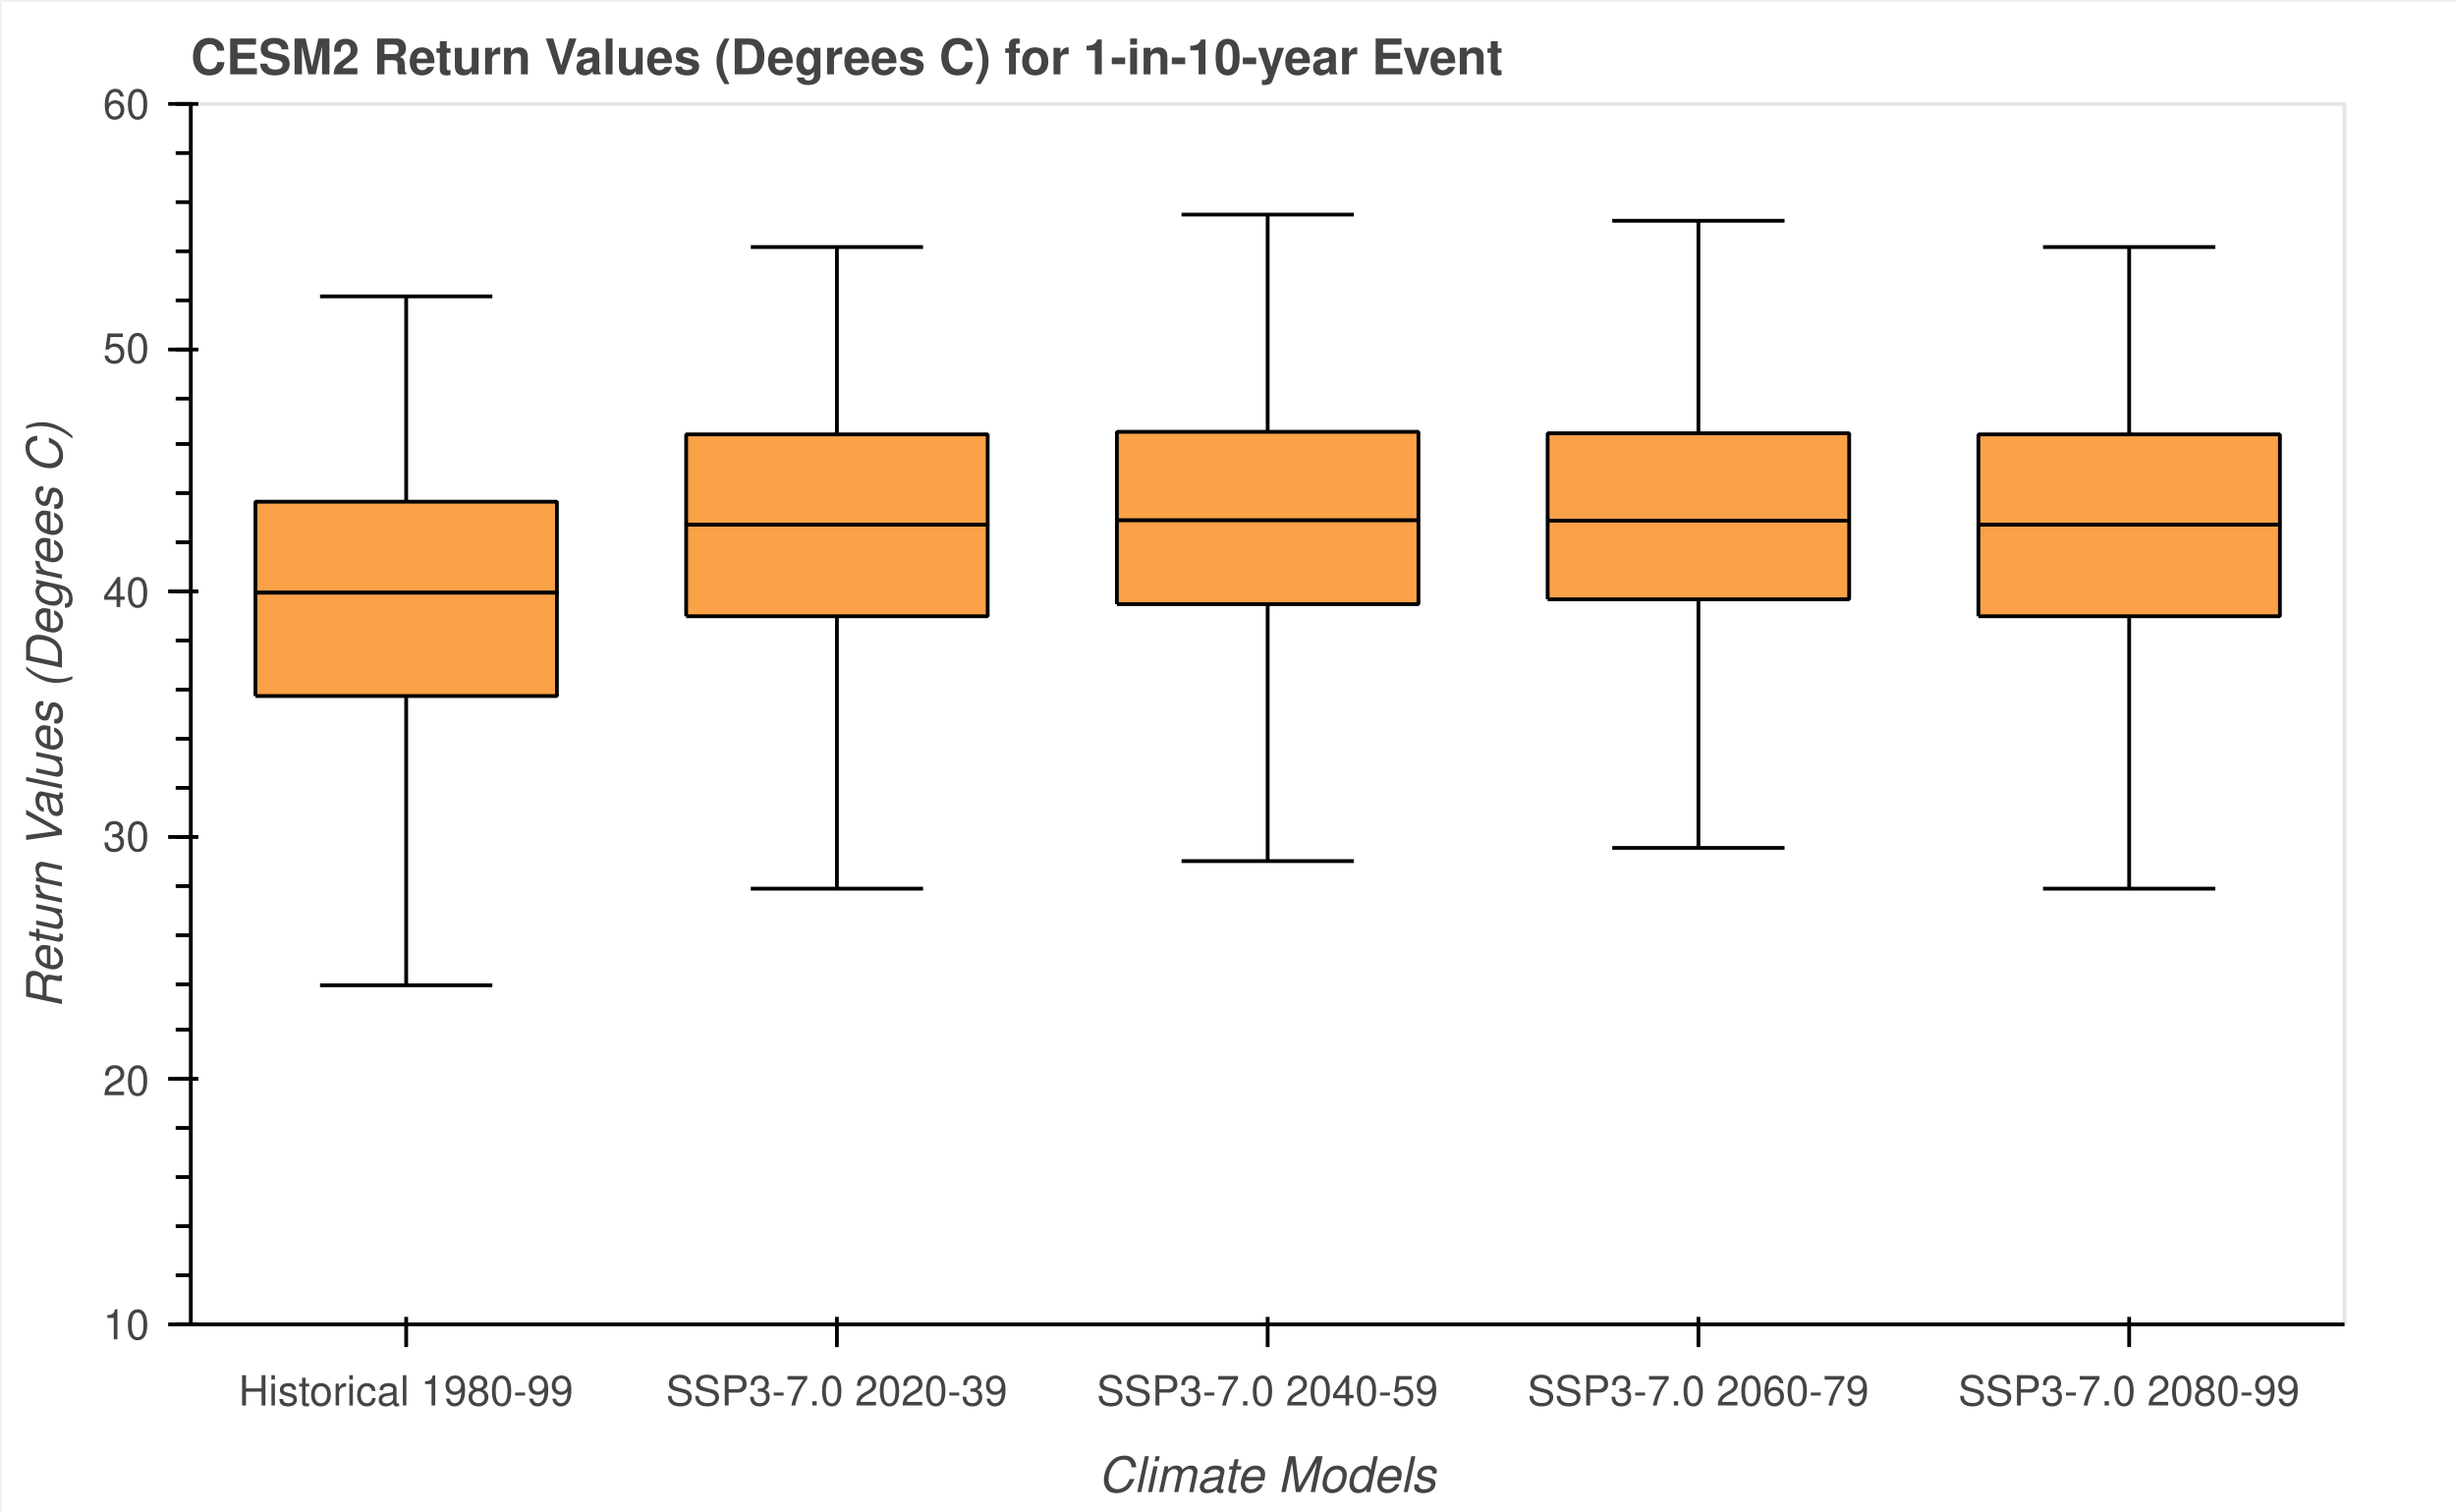
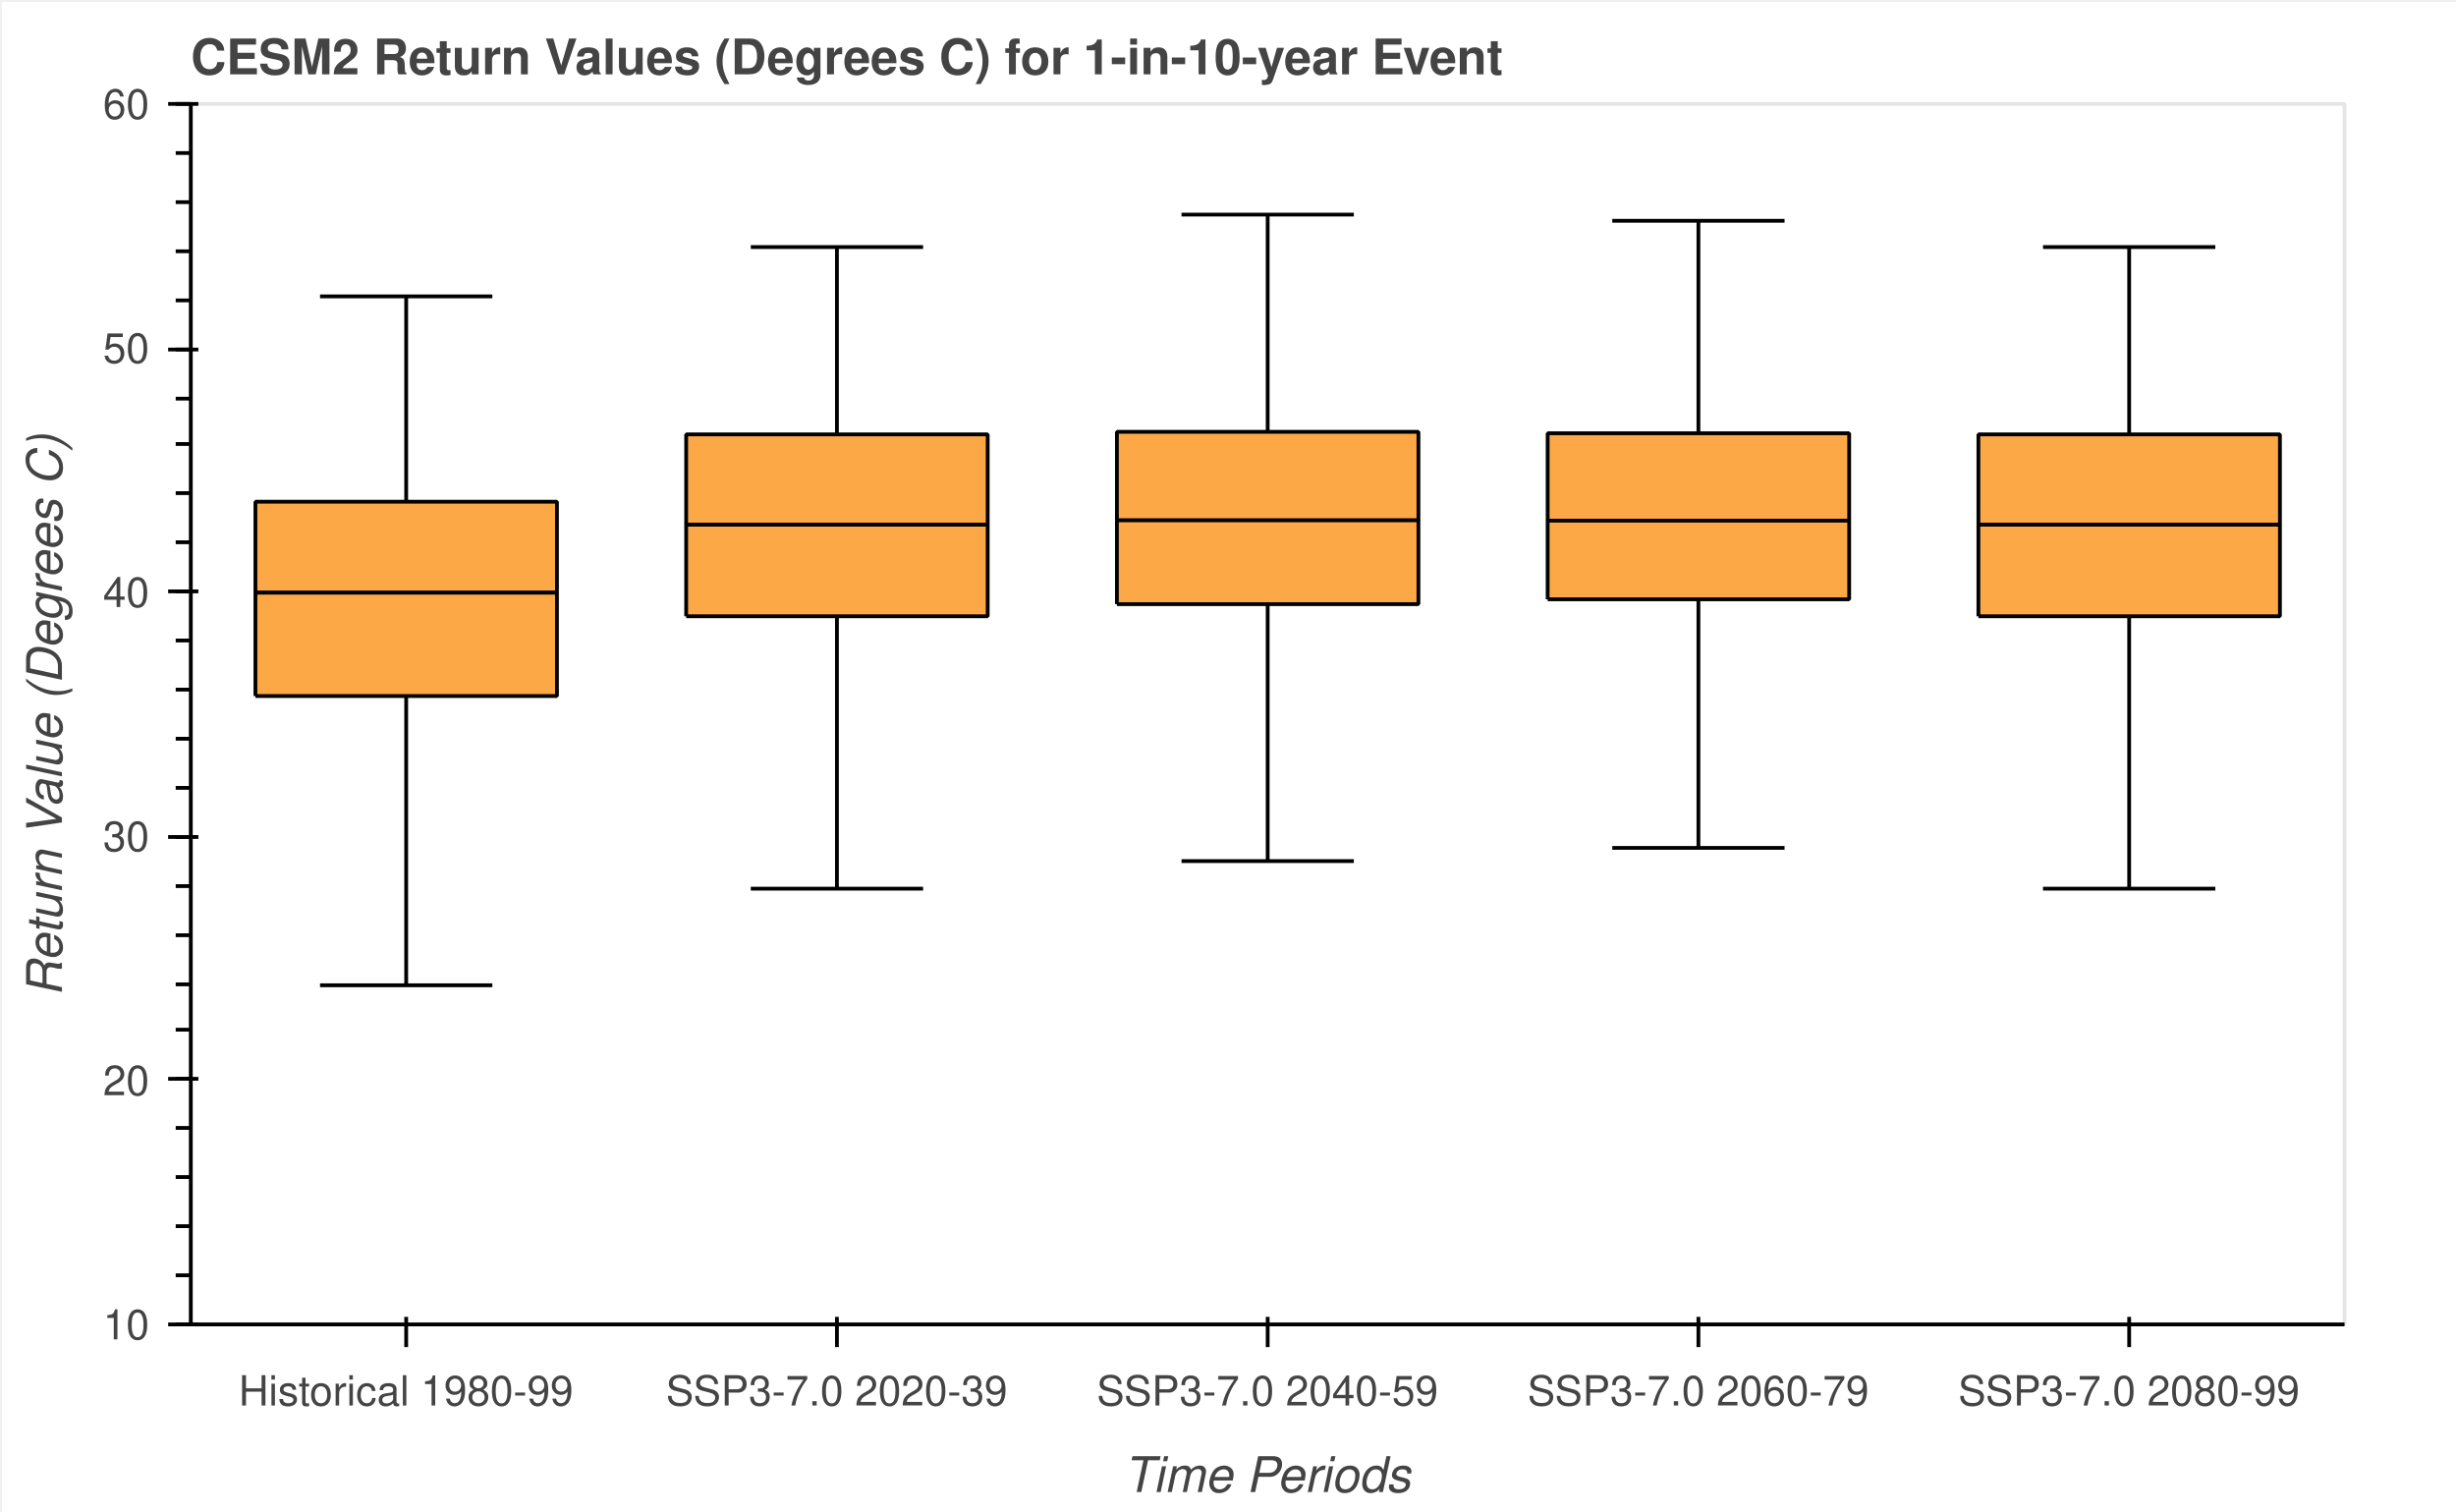
<svg xmlns="http://www.w3.org/2000/svg" version="1.1" width="650" height="400">
  <defs>
-     <clipPath id="epSueKKupiky">
+     <clipPath id="CwOIAgvoQulI">
      <path fill="none" stroke="none" d="M 50.5 27.5 L 620.5 27.5 L 620.5 350.5 L 50.5 350.5 L 50.5 27.5" />
    </clipPath>
-     <clipPath id="mwfzkAAqlvgL">
+     <clipPath id="tnBaNfTsrcPP">
      <path fill="none" stroke="none" d="M 50.5 27.5 L 620.5 27.5 L 620.5 350.5 L 50.5 350.5 L 50.5 27.5" />
    </clipPath>
-     <clipPath id="dayAowvaDFHF">
+     <clipPath id="fTLbanCbwNhc">
      <path fill="none" stroke="none" d="M 50.5 27.5 L 620.5 27.5 L 620.5 350.5 L 50.5 350.5 L 50.5 27.5" />
    </clipPath>
-     <clipPath id="wIViLNZRSCzm">
+     <clipPath id="BMTVIEwqnqLk">
      <path fill="none" stroke="none" d="M 50.5 27.5 L 620.5 27.5 L 620.5 350.5 L 50.5 350.5 L 50.5 27.5" />
    </clipPath>
-     <clipPath id="eEkDSPcTTUhc">
+     <clipPath id="GDoBrqcDENcQ">
      <path fill="none" stroke="none" d="M 50.5 27.5 L 620.5 27.5 L 620.5 350.5 L 50.5 350.5 L 50.5 27.5" />
    </clipPath>
-     <clipPath id="gJlOfCDUSSAO">
+     <clipPath id="IhovVFenqVpZ">
      <path fill="none" stroke="none" d="M 50.5 27.5 L 620.5 27.5 L 620.5 350.5 L 50.5 350.5 L 50.5 27.5" />
    </clipPath>
-     <clipPath id="ROTUtozoTtLh">
+     <clipPath id="kEwmFVnERftc">
      <path fill="none" stroke="none" d="M 50.5 27.5 L 620.5 27.5 L 620.5 350.5 L 50.5 350.5 L 50.5 27.5" />
    </clipPath>
-     <clipPath id="JnchcpizWlfT">
+     <clipPath id="BudzVfXBqUTv">
      <path fill="none" stroke="none" d="M 50.5 27.5 L 620.5 27.5 L 620.5 350.5 L 50.5 350.5 L 50.5 27.5" />
    </clipPath>
-     <clipPath id="LpipofBiawGT">
+     <clipPath id="nRSdhslTQaDK">
      <path fill="none" stroke="none" d="M 50.5 27.5 L 620.5 27.5 L 620.5 350.5 L 50.5 350.5 L 50.5 27.5" />
    </clipPath>
-     <clipPath id="aFsggdEosNKV">
+     <clipPath id="CoSgQIkposty">
      <path fill="none" stroke="none" d="M 50.5 27.5 L 620.5 27.5 L 620.5 350.5 L 50.5 350.5 L 50.5 27.5" />
    </clipPath>
-     <clipPath id="GIJHMwMSsuqb">
+     <clipPath id="kZhhbkITehXH">
      <path fill="none" stroke="none" d="M 50.5 27.5 L 620.5 27.5 L 620.5 350.5 L 50.5 350.5 L 50.5 27.5" />
    </clipPath>
  </defs>
  <path fill="rgb(255,255,255)" stroke="none" paint-order="stroke" d="M 0.5 0.5 L 650.5 0.5 L 650.5 400.5 L 0.5 400.5 L 0.5 0.5" fill-opacity="1" />
  <rect fill="#FFFFFF" stroke="none" x="50" y="27" width="570" height="323" transform="matrix(1, 0, 0, 1, 0.5, 0.5)" />
  <path fill="rgb(255,255,255)" stroke="none" paint-order="stroke" d="M 50.5 27.5 L 620.5 27.5 L 620.5 350.5 L 50.5 350.5 L 50.5 27.5" fill-opacity="1" />
  <path fill="none" stroke="rgb(229,229,229)" paint-order="fill" d="M 50.5 27.5 L 620.5 27.5 L 620.5 350.5 L 50.5 350.5 L 50.5 27.5" stroke-opacity="1" stroke-linejoin="bevel" stroke-miterlimit="10" stroke-dasharray="" />
-   <path fill="none" stroke="rgb(0,0,0)" paint-order="fill" d="M 107.5 78.432 L 107.5 132.773" stroke-opacity="1" stroke-linejoin="bevel" stroke-miterlimit="10" stroke-dasharray="" clip-path="url(#wIViLNZRSCzm)" />
-   <path fill="none" stroke="rgb(0,0,0)" paint-order="fill" d="M 221.5 65.385 L 221.5 114.958" stroke-opacity="1" stroke-linejoin="bevel" stroke-miterlimit="10" stroke-dasharray="" clip-path="url(#wIViLNZRSCzm)" />
-   <path fill="none" stroke="rgb(0,0,0)" paint-order="fill" d="M 335.5 56.795 L 335.5 114.282" stroke-opacity="1" stroke-linejoin="bevel" stroke-miterlimit="10" stroke-dasharray="" clip-path="url(#wIViLNZRSCzm)" />
-   <path fill="none" stroke="rgb(0,0,0)" paint-order="fill" d="M 449.5 58.426 L 449.5 114.664" stroke-opacity="1" stroke-linejoin="bevel" stroke-miterlimit="10" stroke-dasharray="" clip-path="url(#wIViLNZRSCzm)" />
-   <path fill="none" stroke="rgb(0,0,0)" paint-order="fill" d="M 563.5 65.385 L 563.5 114.958" stroke-opacity="1" stroke-linejoin="bevel" stroke-miterlimit="10" stroke-dasharray="" clip-path="url(#wIViLNZRSCzm)" />
-   <path fill="none" stroke="rgb(0,0,0)" paint-order="fill" d="M 107.5 260.75 L 107.5 184.2" stroke-opacity="1" stroke-linejoin="bevel" stroke-miterlimit="10" stroke-dasharray="" clip-path="url(#eEkDSPcTTUhc)" />
-   <path fill="none" stroke="rgb(0,0,0)" paint-order="fill" d="M 221.5 235.173 L 221.5 163.089" stroke-opacity="1" stroke-linejoin="bevel" stroke-miterlimit="10" stroke-dasharray="" clip-path="url(#eEkDSPcTTUhc)" />
-   <path fill="none" stroke="rgb(0,0,0)" paint-order="fill" d="M 335.5 227.878 L 335.5 159.88" stroke-opacity="1" stroke-linejoin="bevel" stroke-miterlimit="10" stroke-dasharray="" clip-path="url(#eEkDSPcTTUhc)" />
-   <path fill="none" stroke="rgb(0,0,0)" paint-order="fill" d="M 449.5 224.388 L 449.5 158.598" stroke-opacity="1" stroke-linejoin="bevel" stroke-miterlimit="10" stroke-dasharray="" clip-path="url(#eEkDSPcTTUhc)" />
-   <path fill="none" stroke="rgb(0,0,0)" paint-order="fill" d="M 563.5 235.173 L 563.5 163.089" stroke-opacity="1" stroke-linejoin="bevel" stroke-miterlimit="10" stroke-dasharray="" clip-path="url(#eEkDSPcTTUhc)" />
-   <path fill="none" stroke="rgb(0,0,0)" paint-order="fill" d="M 84.7 260.75 L 130.3 260.75" stroke-opacity="1" stroke-linejoin="bevel" stroke-miterlimit="10" stroke-dasharray="" clip-path="url(#gJlOfCDUSSAO)" />
-   <path fill="none" stroke="rgb(0,0,0)" paint-order="fill" d="M 198.7 235.173 L 244.3 235.173" stroke-opacity="1" stroke-linejoin="bevel" stroke-miterlimit="10" stroke-dasharray="" clip-path="url(#gJlOfCDUSSAO)" />
-   <path fill="none" stroke="rgb(0,0,0)" paint-order="fill" d="M 312.7 227.878 L 358.3 227.878" stroke-opacity="1" stroke-linejoin="bevel" stroke-miterlimit="10" stroke-dasharray="" clip-path="url(#gJlOfCDUSSAO)" />
-   <path fill="none" stroke="rgb(0,0,0)" paint-order="fill" d="M 426.7 224.388 L 472.3 224.388" stroke-opacity="1" stroke-linejoin="bevel" stroke-miterlimit="10" stroke-dasharray="" clip-path="url(#gJlOfCDUSSAO)" />
-   <path fill="none" stroke="rgb(0,0,0)" paint-order="fill" d="M 540.7 235.173 L 586.3 235.173" stroke-opacity="1" stroke-linejoin="bevel" stroke-miterlimit="10" stroke-dasharray="" clip-path="url(#gJlOfCDUSSAO)" />
-   <path fill="none" stroke="rgb(0,0,0)" paint-order="fill" d="M 84.7 78.432 L 130.3 78.432" stroke-opacity="1" stroke-linejoin="bevel" stroke-miterlimit="10" stroke-dasharray="" clip-path="url(#ROTUtozoTtLh)" />
-   <path fill="none" stroke="rgb(0,0,0)" paint-order="fill" d="M 198.7 65.385 L 244.3 65.385" stroke-opacity="1" stroke-linejoin="bevel" stroke-miterlimit="10" stroke-dasharray="" clip-path="url(#ROTUtozoTtLh)" />
-   <path fill="none" stroke="rgb(0,0,0)" paint-order="fill" d="M 312.7 56.795 L 358.3 56.795" stroke-opacity="1" stroke-linejoin="bevel" stroke-miterlimit="10" stroke-dasharray="" clip-path="url(#ROTUtozoTtLh)" />
-   <path fill="none" stroke="rgb(0,0,0)" paint-order="fill" d="M 426.7 58.426 L 472.3 58.426" stroke-opacity="1" stroke-linejoin="bevel" stroke-miterlimit="10" stroke-dasharray="" clip-path="url(#ROTUtozoTtLh)" />
-   <path fill="none" stroke="rgb(0,0,0)" paint-order="fill" d="M 540.7 65.385 L 586.3 65.385" stroke-opacity="1" stroke-linejoin="bevel" stroke-miterlimit="10" stroke-dasharray="" clip-path="url(#ROTUtozoTtLh)" />
-   <path fill="rgb(251,161,72)" stroke="rgb(0,0,0)" paint-order="fill" d="M 67.6 156.849 L 147.4 156.849 L 147.4 132.773 L 67.6 132.773 L 67.6 156.849" fill-opacity="1" clip-path="url(#JnchcpizWlfT)" stroke-opacity="1" stroke-linejoin="bevel" stroke-miterlimit="10" stroke-dasharray="" />
-   <path fill="rgb(251,161,72)" stroke="rgb(0,0,0)" paint-order="fill" d="M 181.6 138.852 L 261.4 138.852 L 261.4 114.958 L 181.6 114.958 L 181.6 138.852" fill-opacity="1" clip-path="url(#JnchcpizWlfT)" stroke-opacity="1" stroke-linejoin="bevel" stroke-miterlimit="10" stroke-dasharray="" />
-   <path fill="rgb(251,161,72)" stroke="rgb(0,0,0)" paint-order="fill" d="M 295.6 137.703 L 375.4 137.703 L 375.4 114.282 L 295.6 114.282 L 295.6 137.703" fill-opacity="1" clip-path="url(#JnchcpizWlfT)" stroke-opacity="1" stroke-linejoin="bevel" stroke-miterlimit="10" stroke-dasharray="" />
-   <path fill="rgb(251,161,72)" stroke="rgb(0,0,0)" paint-order="fill" d="M 409.6 137.786 L 489.4 137.786 L 489.4 114.664 L 409.6 114.664 L 409.6 137.786" fill-opacity="1" clip-path="url(#JnchcpizWlfT)" stroke-opacity="1" stroke-linejoin="bevel" stroke-miterlimit="10" stroke-dasharray="" />
-   <path fill="rgb(251,161,72)" stroke="rgb(0,0,0)" paint-order="fill" d="M 523.6 138.852 L 603.4 138.852 L 603.4 114.958 L 523.6 114.958 L 523.6 138.852" fill-opacity="1" clip-path="url(#JnchcpizWlfT)" stroke-opacity="1" stroke-linejoin="bevel" stroke-miterlimit="10" stroke-dasharray="" />
-   <path fill="rgb(251,161,72)" stroke="rgb(0,0,0)" paint-order="fill" d="M 67.6 184.2 L 147.4 184.2 L 147.4 156.849 L 67.6 156.849 L 67.6 184.2" fill-opacity="1" clip-path="url(#LpipofBiawGT)" stroke-opacity="1" stroke-linejoin="bevel" stroke-miterlimit="10" stroke-dasharray="" />
-   <path fill="rgb(251,161,72)" stroke="rgb(0,0,0)" paint-order="fill" d="M 181.6 163.089 L 261.4 163.089 L 261.4 138.852 L 181.6 138.852 L 181.6 163.089" fill-opacity="1" clip-path="url(#LpipofBiawGT)" stroke-opacity="1" stroke-linejoin="bevel" stroke-miterlimit="10" stroke-dasharray="" />
-   <path fill="rgb(251,161,72)" stroke="rgb(0,0,0)" paint-order="fill" d="M 295.6 159.88 L 375.4 159.88 L 375.4 137.703 L 295.6 137.703 L 295.6 159.88" fill-opacity="1" clip-path="url(#LpipofBiawGT)" stroke-opacity="1" stroke-linejoin="bevel" stroke-miterlimit="10" stroke-dasharray="" />
-   <path fill="rgb(251,161,72)" stroke="rgb(0,0,0)" paint-order="fill" d="M 409.6 158.598 L 489.4 158.598 L 489.4 137.786 L 409.6 137.786 L 409.6 158.598" fill-opacity="1" clip-path="url(#LpipofBiawGT)" stroke-opacity="1" stroke-linejoin="bevel" stroke-miterlimit="10" stroke-dasharray="" />
-   <path fill="rgb(251,161,72)" stroke="rgb(0,0,0)" paint-order="fill" d="M 523.6 163.089 L 603.4 163.089 L 603.4 138.852 L 523.6 138.852 L 523.6 163.089" fill-opacity="1" clip-path="url(#LpipofBiawGT)" stroke-opacity="1" stroke-linejoin="bevel" stroke-miterlimit="10" stroke-dasharray="" />
+   <path fill="none" stroke="rgb(0,0,0)" paint-order="fill" d="M 107.5 78.432 L 107.5 132.773" stroke-opacity="1" stroke-linejoin="bevel" stroke-miterlimit="10" stroke-dasharray="" clip-path="url(#BMTVIEwqnqLk)" />
+   <path fill="none" stroke="rgb(0,0,0)" paint-order="fill" d="M 221.5 65.385 L 221.5 114.958" stroke-opacity="1" stroke-linejoin="bevel" stroke-miterlimit="10" stroke-dasharray="" clip-path="url(#BMTVIEwqnqLk)" />
+   <path fill="none" stroke="rgb(0,0,0)" paint-order="fill" d="M 335.5 56.795 L 335.5 114.282" stroke-opacity="1" stroke-linejoin="bevel" stroke-miterlimit="10" stroke-dasharray="" clip-path="url(#BMTVIEwqnqLk)" />
+   <path fill="none" stroke="rgb(0,0,0)" paint-order="fill" d="M 449.5 58.426 L 449.5 114.664" stroke-opacity="1" stroke-linejoin="bevel" stroke-miterlimit="10" stroke-dasharray="" clip-path="url(#BMTVIEwqnqLk)" />
+   <path fill="none" stroke="rgb(0,0,0)" paint-order="fill" d="M 563.5 65.385 L 563.5 114.958" stroke-opacity="1" stroke-linejoin="bevel" stroke-miterlimit="10" stroke-dasharray="" clip-path="url(#BMTVIEwqnqLk)" />
+   <path fill="none" stroke="rgb(0,0,0)" paint-order="fill" d="M 107.5 260.75 L 107.5 184.2" stroke-opacity="1" stroke-linejoin="bevel" stroke-miterlimit="10" stroke-dasharray="" clip-path="url(#GDoBrqcDENcQ)" />
+   <path fill="none" stroke="rgb(0,0,0)" paint-order="fill" d="M 221.5 235.173 L 221.5 163.089" stroke-opacity="1" stroke-linejoin="bevel" stroke-miterlimit="10" stroke-dasharray="" clip-path="url(#GDoBrqcDENcQ)" />
+   <path fill="none" stroke="rgb(0,0,0)" paint-order="fill" d="M 335.5 227.878 L 335.5 159.88" stroke-opacity="1" stroke-linejoin="bevel" stroke-miterlimit="10" stroke-dasharray="" clip-path="url(#GDoBrqcDENcQ)" />
+   <path fill="none" stroke="rgb(0,0,0)" paint-order="fill" d="M 449.5 224.388 L 449.5 158.598" stroke-opacity="1" stroke-linejoin="bevel" stroke-miterlimit="10" stroke-dasharray="" clip-path="url(#GDoBrqcDENcQ)" />
+   <path fill="none" stroke="rgb(0,0,0)" paint-order="fill" d="M 563.5 235.173 L 563.5 163.089" stroke-opacity="1" stroke-linejoin="bevel" stroke-miterlimit="10" stroke-dasharray="" clip-path="url(#GDoBrqcDENcQ)" />
+   <path fill="none" stroke="rgb(0,0,0)" paint-order="fill" d="M 84.7 260.75 L 130.3 260.75" stroke-opacity="1" stroke-linejoin="bevel" stroke-miterlimit="10" stroke-dasharray="" clip-path="url(#IhovVFenqVpZ)" />
+   <path fill="none" stroke="rgb(0,0,0)" paint-order="fill" d="M 198.7 235.173 L 244.3 235.173" stroke-opacity="1" stroke-linejoin="bevel" stroke-miterlimit="10" stroke-dasharray="" clip-path="url(#IhovVFenqVpZ)" />
+   <path fill="none" stroke="rgb(0,0,0)" paint-order="fill" d="M 312.7 227.878 L 358.3 227.878" stroke-opacity="1" stroke-linejoin="bevel" stroke-miterlimit="10" stroke-dasharray="" clip-path="url(#IhovVFenqVpZ)" />
+   <path fill="none" stroke="rgb(0,0,0)" paint-order="fill" d="M 426.7 224.388 L 472.3 224.388" stroke-opacity="1" stroke-linejoin="bevel" stroke-miterlimit="10" stroke-dasharray="" clip-path="url(#IhovVFenqVpZ)" />
+   <path fill="none" stroke="rgb(0,0,0)" paint-order="fill" d="M 540.7 235.173 L 586.3 235.173" stroke-opacity="1" stroke-linejoin="bevel" stroke-miterlimit="10" stroke-dasharray="" clip-path="url(#IhovVFenqVpZ)" />
+   <path fill="none" stroke="rgb(0,0,0)" paint-order="fill" d="M 84.7 78.432 L 130.3 78.432" stroke-opacity="1" stroke-linejoin="bevel" stroke-miterlimit="10" stroke-dasharray="" clip-path="url(#kEwmFVnERftc)" />
+   <path fill="none" stroke="rgb(0,0,0)" paint-order="fill" d="M 198.7 65.385 L 244.3 65.385" stroke-opacity="1" stroke-linejoin="bevel" stroke-miterlimit="10" stroke-dasharray="" clip-path="url(#kEwmFVnERftc)" />
+   <path fill="none" stroke="rgb(0,0,0)" paint-order="fill" d="M 312.7 56.795 L 358.3 56.795" stroke-opacity="1" stroke-linejoin="bevel" stroke-miterlimit="10" stroke-dasharray="" clip-path="url(#kEwmFVnERftc)" />
+   <path fill="none" stroke="rgb(0,0,0)" paint-order="fill" d="M 426.7 58.426 L 472.3 58.426" stroke-opacity="1" stroke-linejoin="bevel" stroke-miterlimit="10" stroke-dasharray="" clip-path="url(#kEwmFVnERftc)" />
+   <path fill="none" stroke="rgb(0,0,0)" paint-order="fill" d="M 540.7 65.385 L 586.3 65.385" stroke-opacity="1" stroke-linejoin="bevel" stroke-miterlimit="10" stroke-dasharray="" clip-path="url(#kEwmFVnERftc)" />
+   <path fill="rgb(253,168,71)" stroke="rgb(0,0,0)" paint-order="fill" d="M 67.6 156.849 L 147.4 156.849 L 147.4 132.773 L 67.6 132.773 L 67.6 156.849" fill-opacity="1" clip-path="url(#BudzVfXBqUTv)" stroke-opacity="1" stroke-linejoin="bevel" stroke-miterlimit="10" stroke-dasharray="" />
+   <path fill="rgb(253,168,71)" stroke="rgb(0,0,0)" paint-order="fill" d="M 181.6 138.852 L 261.4 138.852 L 261.4 114.958 L 181.6 114.958 L 181.6 138.852" fill-opacity="1" clip-path="url(#BudzVfXBqUTv)" stroke-opacity="1" stroke-linejoin="bevel" stroke-miterlimit="10" stroke-dasharray="" />
+   <path fill="rgb(253,168,71)" stroke="rgb(0,0,0)" paint-order="fill" d="M 295.6 137.703 L 375.4 137.703 L 375.4 114.282 L 295.6 114.282 L 295.6 137.703" fill-opacity="1" clip-path="url(#BudzVfXBqUTv)" stroke-opacity="1" stroke-linejoin="bevel" stroke-miterlimit="10" stroke-dasharray="" />
+   <path fill="rgb(253,168,71)" stroke="rgb(0,0,0)" paint-order="fill" d="M 409.6 137.786 L 489.4 137.786 L 489.4 114.664 L 409.6 114.664 L 409.6 137.786" fill-opacity="1" clip-path="url(#BudzVfXBqUTv)" stroke-opacity="1" stroke-linejoin="bevel" stroke-miterlimit="10" stroke-dasharray="" />
+   <path fill="rgb(253,168,71)" stroke="rgb(0,0,0)" paint-order="fill" d="M 523.6 138.852 L 603.4 138.852 L 603.4 114.958 L 523.6 114.958 L 523.6 138.852" fill-opacity="1" clip-path="url(#BudzVfXBqUTv)" stroke-opacity="1" stroke-linejoin="bevel" stroke-miterlimit="10" stroke-dasharray="" />
+   <path fill="rgb(253,168,71)" stroke="rgb(0,0,0)" paint-order="fill" d="M 67.6 184.2 L 147.4 184.2 L 147.4 156.849 L 67.6 156.849 L 67.6 184.2" fill-opacity="1" clip-path="url(#nRSdhslTQaDK)" stroke-opacity="1" stroke-linejoin="bevel" stroke-miterlimit="10" stroke-dasharray="" />
+   <path fill="rgb(253,168,71)" stroke="rgb(0,0,0)" paint-order="fill" d="M 181.6 163.089 L 261.4 163.089 L 261.4 138.852 L 181.6 138.852 L 181.6 163.089" fill-opacity="1" clip-path="url(#nRSdhslTQaDK)" stroke-opacity="1" stroke-linejoin="bevel" stroke-miterlimit="10" stroke-dasharray="" />
+   <path fill="rgb(253,168,71)" stroke="rgb(0,0,0)" paint-order="fill" d="M 295.6 159.88 L 375.4 159.88 L 375.4 137.703 L 295.6 137.703 L 295.6 159.88" fill-opacity="1" clip-path="url(#nRSdhslTQaDK)" stroke-opacity="1" stroke-linejoin="bevel" stroke-miterlimit="10" stroke-dasharray="" />
+   <path fill="rgb(253,168,71)" stroke="rgb(0,0,0)" paint-order="fill" d="M 409.6 158.598 L 489.4 158.598 L 489.4 137.786 L 409.6 137.786 L 409.6 158.598" fill-opacity="1" clip-path="url(#nRSdhslTQaDK)" stroke-opacity="1" stroke-linejoin="bevel" stroke-miterlimit="10" stroke-dasharray="" />
+   <path fill="rgb(253,168,71)" stroke="rgb(0,0,0)" paint-order="fill" d="M 523.6 163.089 L 603.4 163.089 L 603.4 138.852 L 523.6 138.852 L 523.6 163.089" fill-opacity="1" clip-path="url(#nRSdhslTQaDK)" stroke-opacity="1" stroke-linejoin="bevel" stroke-miterlimit="10" stroke-dasharray="" />
  <path fill="none" stroke="rgb(0,0,0)" paint-order="fill" d="M 50.5 350.5 L 620.5 350.5" stroke-opacity="1" stroke-linejoin="bevel" stroke-miterlimit="10" stroke-dasharray="" />
  <path fill="none" stroke="rgb(0,0,0)" paint-order="fill" d="M 107.5 356.5 L 107.5 348.5 M 221.5 356.5 L 221.5 348.5 M 335.5 356.5 L 335.5 348.5 M 449.5 356.5 L 449.5 348.5 M 563.5 356.5 L 563.5 348.5" stroke-opacity="1" stroke-linejoin="bevel" stroke-miterlimit="10" stroke-dasharray="" />
  <path fill="none" stroke="rgb(0,0,0)" paint-order="fill" d="" stroke-opacity="1" stroke-linejoin="bevel" stroke-miterlimit="10" stroke-dasharray="" />
  <text fill="rgb(68,68,68)" stroke="none" font-family="helvetica" font-size="11px" font-style="normal" font-weight="normal" text-decoration="normal" x="62.667" y="371.452" text-anchor="start" dominant-baseline="alphabetic" transform="matrix(1, 0, 0, 1, 0.5, 0.5)" fill-opacity="1">Historical 1980-99</text>
  <text fill="rgb(68,68,68)" stroke="none" font-family="helvetica" font-size="11px" font-style="normal" font-weight="normal" text-decoration="normal" x="175.758" y="371.452" text-anchor="start" dominant-baseline="alphabetic" transform="matrix(1, 0, 0, 1, 0.5, 0.5)" fill-opacity="1">SSP3-7.0 2020-39</text>
  <text fill="rgb(68,68,68)" stroke="none" font-family="helvetica" font-size="11px" font-style="normal" font-weight="normal" text-decoration="normal" x="289.758" y="371.452" text-anchor="start" dominant-baseline="alphabetic" transform="matrix(1, 0, 0, 1, 0.5, 0.5)" fill-opacity="1">SSP3-7.0 2040-59</text>
  <text fill="rgb(68,68,68)" stroke="none" font-family="helvetica" font-size="11px" font-style="normal" font-weight="normal" text-decoration="normal" x="403.758" y="371.452" text-anchor="start" dominant-baseline="alphabetic" transform="matrix(1, 0, 0, 1, 0.5, 0.5)" fill-opacity="1">SSP3-7.0 2060-79</text>
  <text fill="rgb(68,68,68)" stroke="none" font-family="helvetica" font-size="11px" font-style="normal" font-weight="normal" text-decoration="normal" x="517.758" y="371.452" text-anchor="start" dominant-baseline="alphabetic" transform="matrix(1, 0, 0, 1, 0.5, 0.5)" fill-opacity="1">SSP3-7.0 2080-99</text>
-   <text fill="rgb(68,68,68)" stroke="none" font-family="helvetica" font-size="13px" font-style="italic" font-weight="normal" text-decoration="normal" x="290.2" y="394.352" text-anchor="start" dominant-baseline="alphabetic" transform="matrix(1, 0, 0, 1, 0.5, 0.5)" fill-opacity="1">Climate Models</text>
+   <text fill="rgb(68,68,68)" stroke="none" font-family="helvetica" font-size="13px" font-style="italic" font-weight="normal" text-decoration="normal" x="296.942" y="394.352" text-anchor="start" dominant-baseline="alphabetic" transform="matrix(1, 0, 0, 1, 0.5, 0.5)" fill-opacity="1">Time Periods</text>
  <path fill="none" stroke="rgb(0,0,0)" paint-order="fill" d="M 50.5 350.5 L 50.5 27.5" stroke-opacity="1" stroke-linejoin="bevel" stroke-miterlimit="10" stroke-dasharray="" />
  <path fill="none" stroke="rgb(0,0,0)" paint-order="fill" d="M 44.5 350.5 L 52.5 350.5 M 44.5 285.5 L 52.5 285.5 M 44.5 221.5 L 52.5 221.5 M 44.5 156.5 L 52.5 156.5 M 44.5 92.5 L 52.5 92.5 M 44.5 27.5 L 52.5 27.5" stroke-opacity="1" stroke-linejoin="bevel" stroke-miterlimit="10" stroke-dasharray="" />
  <path fill="none" stroke="rgb(0,0,0)" paint-order="fill" d="M 46.5 350.5 L 50.5 350.5 M 46.5 337.5 L 50.5 337.5 M 46.5 324.5 L 50.5 324.5 M 46.5 311.5 L 50.5 311.5 M 46.5 298.5 L 50.5 298.5 M 46.5 285.5 L 50.5 285.5 M 46.5 272.5 L 50.5 272.5 M 46.5 260.5 L 50.5 260.5 M 46.5 247.5 L 50.5 247.5 M 46.5 234.5 L 50.5 234.5 M 46.5 221.5 L 50.5 221.5 M 46.5 208.5 L 50.5 208.5 M 46.5 195.5 L 50.5 195.5 M 46.5 182.5 L 50.5 182.5 M 46.5 169.5 L 50.5 169.5 M 46.5 156.5 L 50.5 156.5 M 46.5 143.5 L 50.5 143.5 M 46.5 130.5 L 50.5 130.5 M 46.5 117.5 L 50.5 117.5 M 46.5 105.5 L 50.5 105.5 M 46.5 92.5 L 50.5 92.5 M 46.5 79.5 L 50.5 79.5 M 46.5 66.5 L 50.5 66.5 M 46.5 53.5 L 50.5 53.5 M 46.5 40.5 L 50.5 40.5 M 46.5 27.5 L 50.5 27.5" stroke-opacity="1" stroke-linejoin="bevel" stroke-miterlimit="10" stroke-dasharray="" />
  <text fill="rgb(68,68,68)" stroke="none" font-family="helvetica" font-size="11px" font-style="normal" font-weight="normal" text-decoration="normal" x="26.767" y="353.945" text-anchor="start" dominant-baseline="alphabetic" transform="matrix(1, 0, 0, 1, 0.5, 0.5)" fill-opacity="1">10</text>
  <text fill="rgb(68,68,68)" stroke="none" font-family="helvetica" font-size="11px" font-style="normal" font-weight="normal" text-decoration="normal" x="26.767" y="289.345" text-anchor="start" dominant-baseline="alphabetic" transform="matrix(1, 0, 0, 1, 0.5, 0.5)" fill-opacity="1">20</text>
  <text fill="rgb(68,68,68)" stroke="none" font-family="helvetica" font-size="11px" font-style="normal" font-weight="normal" text-decoration="normal" x="26.767" y="224.745" text-anchor="start" dominant-baseline="alphabetic" transform="matrix(1, 0, 0, 1, 0.5, 0.5)" fill-opacity="1">30</text>
  <text fill="rgb(68,68,68)" stroke="none" font-family="helvetica" font-size="11px" font-style="normal" font-weight="normal" text-decoration="normal" x="26.767" y="160.145" text-anchor="start" dominant-baseline="alphabetic" transform="matrix(1, 0, 0, 1, 0.5, 0.5)" fill-opacity="1">40</text>
  <text fill="rgb(68,68,68)" stroke="none" font-family="helvetica" font-size="11px" font-style="normal" font-weight="normal" text-decoration="normal" x="26.767" y="95.545" text-anchor="start" dominant-baseline="alphabetic" transform="matrix(1, 0, 0, 1, 0.5, 0.5)" fill-opacity="1">50</text>
  <text fill="rgb(68,68,68)" stroke="none" font-family="helvetica" font-size="11px" font-style="normal" font-weight="normal" text-decoration="normal" x="26.767" y="30.945" text-anchor="start" dominant-baseline="alphabetic" transform="matrix(1, 0, 0, 1, 0.5, 0.5)" fill-opacity="1">60</text>
-   <text fill="rgb(68,68,68)" stroke="none" font-family="helvetica" font-size="13px" font-style="italic" font-weight="normal" text-decoration="normal" x="-59.167" y="185.625" text-anchor="start" dominant-baseline="alphabetic" transform="matrix(6.123233995736766e-17, -1, 1, 6.123233995736766e-17, -169.2333, 207.7667)" fill-opacity="1">Return Values (Degrees C)</text>
+   <text fill="rgb(68,68,68)" stroke="none" font-family="helvetica" font-size="13px" font-style="italic" font-weight="normal" text-decoration="normal" x="-55.917" y="185.625" text-anchor="start" dominant-baseline="alphabetic" transform="matrix(6.123233995736766e-17, -1, 1, 6.123233995736766e-17, -169.2333, 207.7667)" fill-opacity="1">Return Value (Degrees C)</text>
  <text fill="rgb(68,68,68)" stroke="none" font-family="helvetica" font-size="13px" font-style="normal" font-weight="bold" text-decoration="normal" x="50" y="19.169" text-anchor="start" dominant-baseline="alphabetic" transform="matrix(1, 0, 0, 1, 0.5, 0.5)" fill-opacity="1">CESM2 Return Values (Degrees C) for 1-in-10-year Event</text>
</svg>
